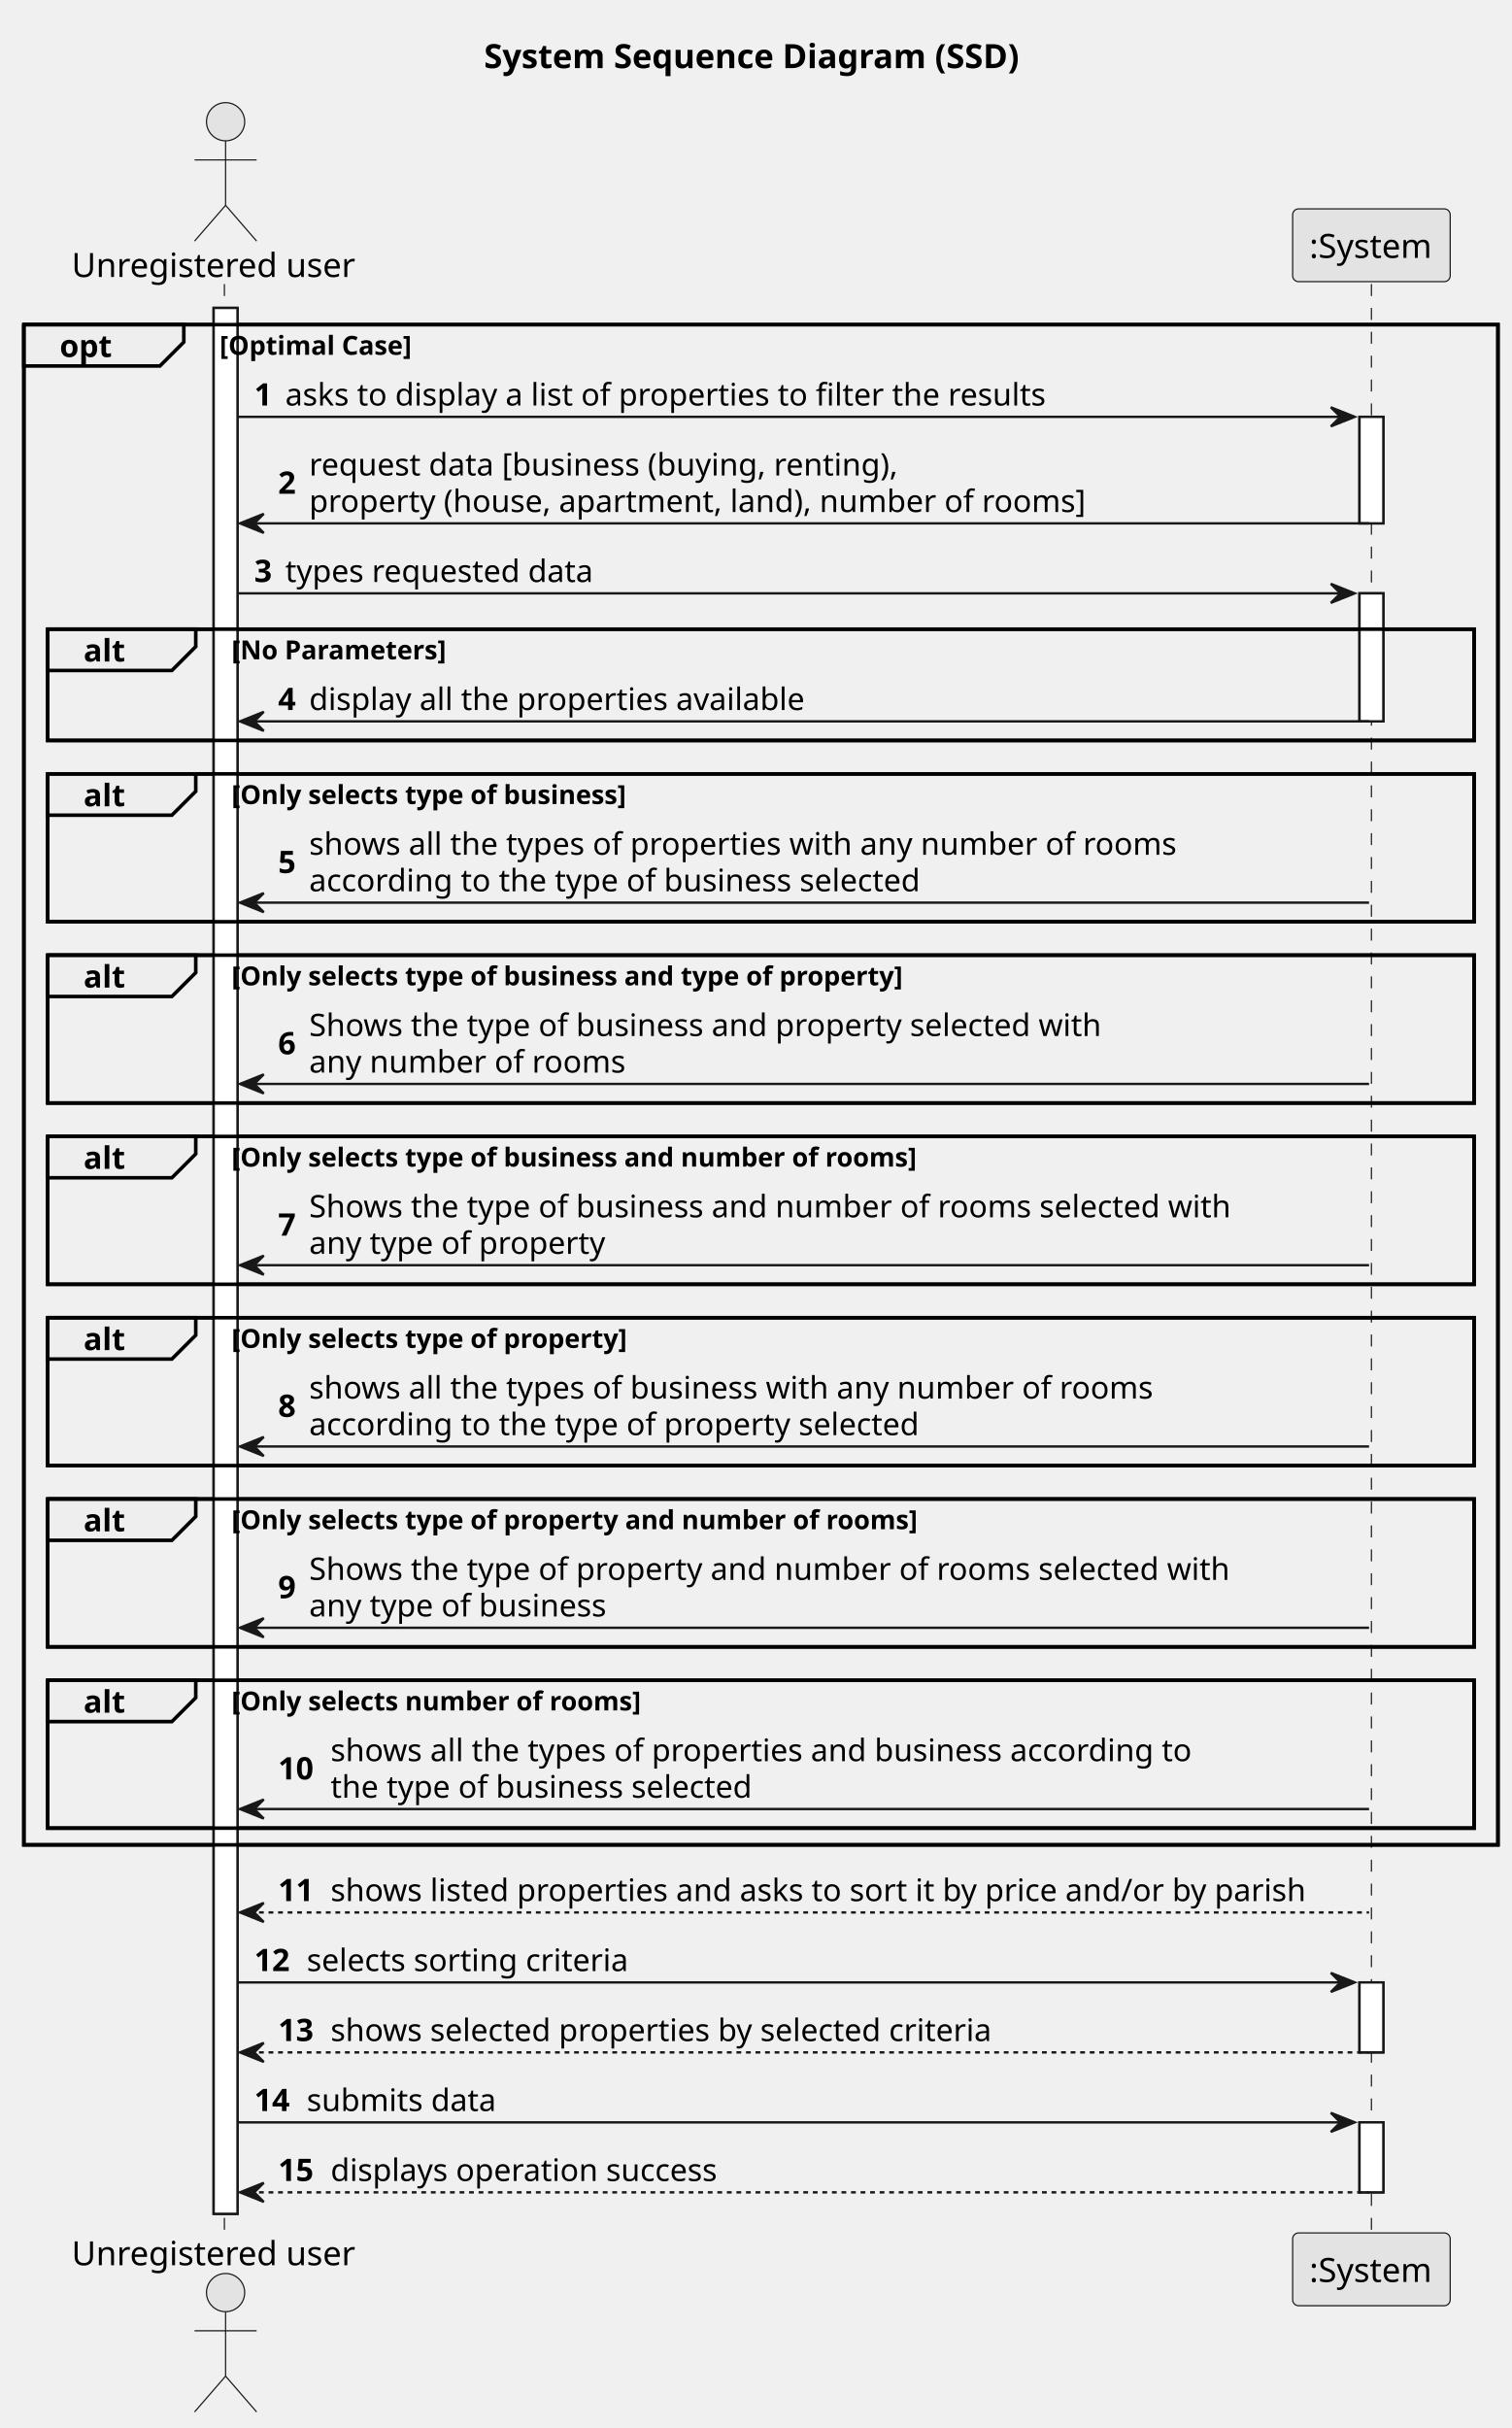
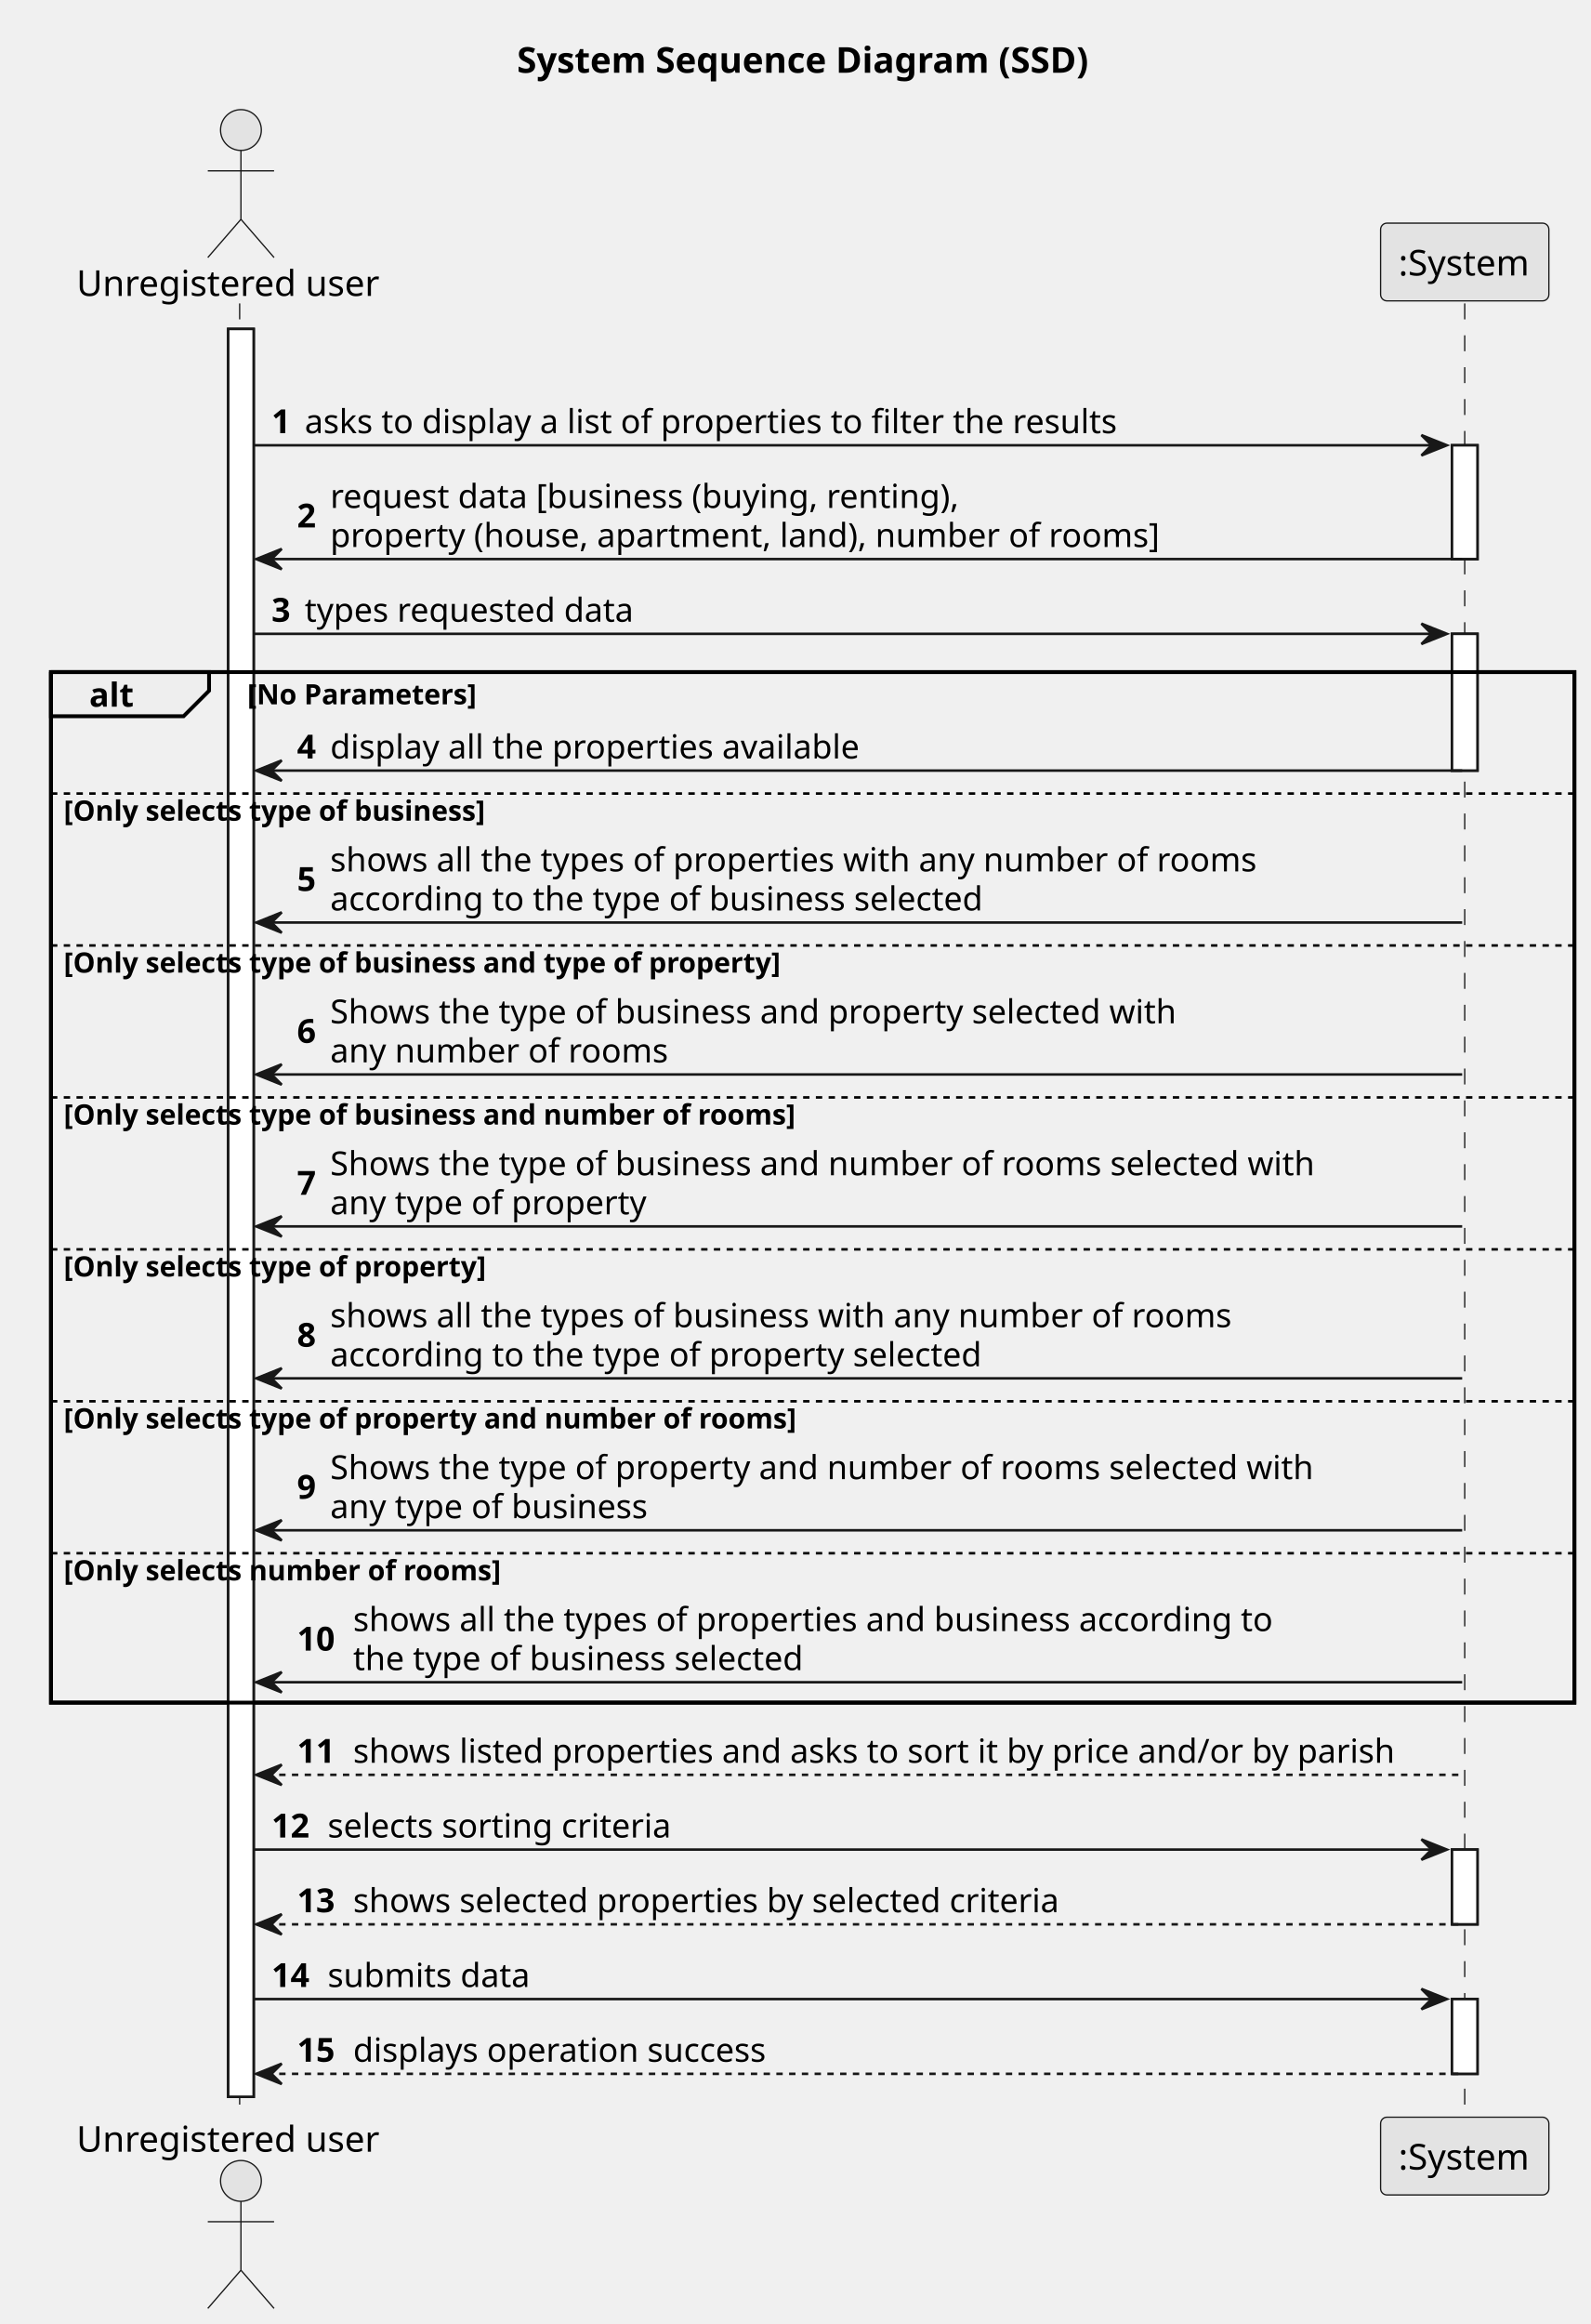
- <svg xmlns="http://www.w3.org/2000/svg" contentStyleType="text/css" height="1017px" preserveAspectRatio="none" style="width:633px;height:1017px;background:#FFFFFF;" version="1.1" viewBox="0 0 633 1017" width="633px" zoomAndPan="magnify">
+ <svg xmlns="http://www.w3.org/2000/svg" contentStyleType="text/css" height="729.6px" preserveAspectRatio="none" style="width:499px;height:729px;background:#FFFFFF;" version="1.1" viewBox="0 0 499 729" width="499.2px" zoomAndPan="magnify">
  <defs />
  <g>
-     <text fill="#000000" font-family="sans-serif" font-size="14" font-weight="bold" lengthAdjust="spacing" textLength="231" x="202.75" y="28.535">System Sequence Diagram (SSD)</text>
-     <rect fill="#FFFFFF" height="798.316" style="stroke:#181818;stroke-width:1.0;" width="10" x="89.5" y="128.977" />
-     <rect fill="#FFFFFF" height="44.621" style="stroke:#181818;stroke-width:1.0;" width="10" x="569.5" y="174.598" />
-     <rect fill="#FFFFFF" height="53.621" style="stroke:#181818;stroke-width:1.0;" width="10" x="569.5" y="248.529" />
-     <rect fill="#FFFFFF" height="29.311" style="stroke:#181818;stroke-width:1.0;" width="10" x="569.5" y="830.361" />
-     <rect fill="#FFFFFF" height="29.311" style="stroke:#181818;stroke-width:1.0;" width="10" x="569.5" y="888.982" />
-     <rect fill="none" height="636.764" style="stroke:#000000;stroke-width:1.5;" width="617.5" x="10" y="135.977" />
-     <rect fill="none" height="46.621" style="stroke:#000000;stroke-width:1.5;" width="597.5" x="20" y="263.529" />
-     <rect fill="none" height="61.932" style="stroke:#000000;stroke-width:1.5;" width="597.5" x="20" y="324.15" />
-     <rect fill="none" height="61.932" style="stroke:#000000;stroke-width:1.5;" width="597.5" x="20" y="400.082" />
-     <rect fill="none" height="61.932" style="stroke:#000000;stroke-width:1.5;" width="597.5" x="20" y="476.014" />
-     <rect fill="none" height="61.932" style="stroke:#000000;stroke-width:1.5;" width="597.5" x="20" y="551.945" />
-     <rect fill="none" height="61.932" style="stroke:#000000;stroke-width:1.5;" width="597.5" x="20" y="627.877" />
-     <rect fill="none" height="61.932" style="stroke:#000000;stroke-width:1.5;" width="597.5" x="20" y="703.809" />
-     <line style="stroke:#181818;stroke-width:0.5;stroke-dasharray:5.0,5.0;" x1="94" x2="94" y1="118.977" y2="936.293" />
-     <line style="stroke:#181818;stroke-width:0.5;stroke-dasharray:5.0,5.0;" x1="574.5" x2="574.5" y1="118.977" y2="936.293" />
-     <text fill="#000000" font-family="sans-serif" font-size="14" lengthAdjust="spacing" textLength="123" x="30" y="116.023">Unregistered user</text>
-     <ellipse cx="94.5" cy="50.988" fill="#E3E3E3" rx="8" ry="8" style="stroke:#181818;stroke-width:0.5;" />
-     <path d="M94.5,58.988 L94.5,85.988 M81.5,66.988 L107.5,66.988 M94.5,85.988 L81.5,100.988 M94.5,85.988 L107.5,100.988 " fill="none" style="stroke:#181818;stroke-width:0.5;" />
-     <text fill="#000000" font-family="sans-serif" font-size="14" lengthAdjust="spacing" textLength="123" x="30" y="948.828">Unregistered user</text>
-     <ellipse cx="94.5" cy="960.281" fill="#E3E3E3" rx="8" ry="8" style="stroke:#181818;stroke-width:0.5;" />
-     <path d="M94.5,968.281 L94.5,995.281 M81.5,976.281 L107.5,976.281 M94.5,995.281 L81.5,1010.281 M94.5,995.281 L107.5,1010.281 " fill="none" style="stroke:#181818;stroke-width:0.5;" />
-     <rect fill="#E3E3E3" height="30.488" rx="2.5" ry="2.5" style="stroke:#181818;stroke-width:0.5;" width="66" x="541.5" y="87.488" />
-     <text fill="#000000" font-family="sans-serif" font-size="14" lengthAdjust="spacing" textLength="52" x="548.5" y="108.023">:System</text>
-     <rect fill="#E3E3E3" height="30.488" rx="2.5" ry="2.5" style="stroke:#181818;stroke-width:0.5;" width="66" x="541.5" y="935.293" />
-     <text fill="#000000" font-family="sans-serif" font-size="14" lengthAdjust="spacing" textLength="52" x="548.5" y="955.828">:System</text>
-     <rect fill="#FFFFFF" height="798.316" style="stroke:#181818;stroke-width:1.0;" width="10" x="89.5" y="128.977" />
-     <rect fill="#FFFFFF" height="44.621" style="stroke:#181818;stroke-width:1.0;" width="10" x="569.5" y="174.598" />
-     <rect fill="#FFFFFF" height="53.621" style="stroke:#181818;stroke-width:1.0;" width="10" x="569.5" y="248.529" />
-     <rect fill="#FFFFFF" height="29.311" style="stroke:#181818;stroke-width:1.0;" width="10" x="569.5" y="830.361" />
-     <rect fill="#FFFFFF" height="29.311" style="stroke:#181818;stroke-width:1.0;" width="10" x="569.5" y="888.982" />
-     <path d="M10,135.977 L77,135.977 L77,143.287 L67,153.287 L10,153.287 L10,135.977 " fill="#EEEEEE" style="stroke:#000000;stroke-width:1.5;" />
-     <rect fill="none" height="636.764" style="stroke:#000000;stroke-width:1.5;" width="617.5" x="10" y="135.977" />
-     <text fill="#000000" font-family="sans-serif" font-size="13" font-weight="bold" lengthAdjust="spacing" textLength="22" x="25" y="149.545">opt</text>
-     <text fill="#000000" font-family="sans-serif" font-size="11" font-weight="bold" lengthAdjust="spacing" textLength="83" x="92" y="148.611">[Optimal Case]</text>
-     <polygon fill="#181818" points="557.5,170.598,567.5,174.598,557.5,178.598,561.5,174.598" style="stroke:#181818;stroke-width:1.0;" />
-     <line style="stroke:#181818;stroke-width:1.0;" x1="99.5" x2="563.5" y1="174.598" y2="174.598" />
-     <text fill="#000000" font-family="sans-serif" font-size="13" font-weight="bold" lengthAdjust="spacing" textLength="9" x="106.5" y="169.856">1</text>
-     <text fill="#000000" font-family="sans-serif" font-size="13" lengthAdjust="spacing" textLength="337" x="119.5" y="169.856">asks to display a list of properties to filter the results</text>
-     <polygon fill="#181818" points="110.5,215.219,100.5,219.219,110.5,223.219,106.5,219.219" style="stroke:#181818;stroke-width:1.0;" />
-     <line style="stroke:#181818;stroke-width:1.0;" x1="104.5" x2="573.5" y1="219.219" y2="219.219" />
-     <text fill="#000000" font-family="sans-serif" font-size="13" font-weight="bold" lengthAdjust="spacing" textLength="9" x="116.5" y="206.821">2</text>
-     <text fill="#000000" font-family="sans-serif" font-size="13" lengthAdjust="spacing" textLength="254" x="129.5" y="199.166">request data [business (buying, renting),</text>
-     <text fill="#000000" font-family="sans-serif" font-size="13" lengthAdjust="spacing" textLength="331" x="129.5" y="214.477">property (house, apartment, land), number of rooms]</text>
-     <polygon fill="#181818" points="557.5,244.529,567.5,248.529,557.5,252.529,561.5,248.529" style="stroke:#181818;stroke-width:1.0;" />
-     <line style="stroke:#181818;stroke-width:1.0;" x1="99.5" x2="563.5" y1="248.529" y2="248.529" />
-     <text fill="#000000" font-family="sans-serif" font-size="13" font-weight="bold" lengthAdjust="spacing" textLength="9" x="106.5" y="243.787">3</text>
-     <text fill="#000000" font-family="sans-serif" font-size="13" lengthAdjust="spacing" textLength="131" x="119.5" y="243.787">types requested data</text>
-     <path d="M20,263.529 L82,263.529 L82,270.84 L72,280.84 L20,280.84 L20,263.529 " fill="#EEEEEE" style="stroke:#000000;stroke-width:1.5;" />
-     <rect fill="none" height="46.621" style="stroke:#000000;stroke-width:1.5;" width="597.5" x="20" y="263.529" />
-     <text fill="#000000" font-family="sans-serif" font-size="13" font-weight="bold" lengthAdjust="spacing" textLength="17" x="35" y="277.098">alt</text>
-     <text fill="#000000" font-family="sans-serif" font-size="11" font-weight="bold" lengthAdjust="spacing" textLength="89" x="97" y="276.164">[No Parameters]</text>
-     <polygon fill="#181818" points="110.5,298.15,100.5,302.15,110.5,306.15,106.5,302.15" style="stroke:#181818;stroke-width:1.0;" />
-     <line style="stroke:#181818;stroke-width:1.0;" x1="104.5" x2="573.5" y1="302.15" y2="302.15" />
-     <text fill="#000000" font-family="sans-serif" font-size="13" font-weight="bold" lengthAdjust="spacing" textLength="9" x="116.5" y="297.408">4</text>
-     <text fill="#000000" font-family="sans-serif" font-size="13" lengthAdjust="spacing" textLength="215" x="129.5" y="297.408">display all the properties available</text>
-     <path d="M20,324.15 L82,324.15 L82,331.461 L72,341.461 L20,341.461 L20,324.15 " fill="#EEEEEE" style="stroke:#000000;stroke-width:1.5;" />
-     <rect fill="none" height="61.932" style="stroke:#000000;stroke-width:1.5;" width="597.5" x="20" y="324.15" />
-     <text fill="#000000" font-family="sans-serif" font-size="13" font-weight="bold" lengthAdjust="spacing" textLength="17" x="35" y="337.719">alt</text>
-     <text fill="#000000" font-family="sans-serif" font-size="11" font-weight="bold" lengthAdjust="spacing" textLength="172" x="97" y="336.785">[Only selects type of business]</text>
-     <polygon fill="#181818" points="110.5,374.082,100.5,378.082,110.5,382.082,106.5,378.082" style="stroke:#181818;stroke-width:1.0;" />
-     <line style="stroke:#181818;stroke-width:1.0;" x1="104.5" x2="573.5" y1="378.082" y2="378.082" />
-     <text fill="#000000" font-family="sans-serif" font-size="13" font-weight="bold" lengthAdjust="spacing" textLength="9" x="116.5" y="365.685">5</text>
-     <text fill="#000000" font-family="sans-serif" font-size="13" lengthAdjust="spacing" textLength="376" x="129.5" y="358.029">shows all the types of properties with any number of rooms</text>
-     <text fill="#000000" font-family="sans-serif" font-size="13" lengthAdjust="spacing" textLength="267" x="129.5" y="373.34">according to the type of business selected</text>
-     <path d="M20,400.082 L82,400.082 L82,407.393 L72,417.393 L20,417.393 L20,400.082 " fill="#EEEEEE" style="stroke:#000000;stroke-width:1.5;" />
-     <rect fill="none" height="61.932" style="stroke:#000000;stroke-width:1.5;" width="597.5" x="20" y="400.082" />
-     <text fill="#000000" font-family="sans-serif" font-size="13" font-weight="bold" lengthAdjust="spacing" textLength="17" x="35" y="413.65">alt</text>
-     <text fill="#000000" font-family="sans-serif" font-size="11" font-weight="bold" lengthAdjust="spacing" textLength="290" x="97" y="412.717">[Only selects type of business and type of property]</text>
-     <polygon fill="#181818" points="110.5,450.014,100.5,454.014,110.5,458.014,106.5,454.014" style="stroke:#181818;stroke-width:1.0;" />
-     <line style="stroke:#181818;stroke-width:1.0;" x1="104.5" x2="573.5" y1="454.014" y2="454.014" />
-     <text fill="#000000" font-family="sans-serif" font-size="13" font-weight="bold" lengthAdjust="spacing" textLength="9" x="116.5" y="441.616">6</text>
-     <text fill="#000000" font-family="sans-serif" font-size="13" lengthAdjust="spacing" textLength="343" x="129.5" y="433.961">Shows the type of business and property selected with</text>
-     <text fill="#000000" font-family="sans-serif" font-size="13" lengthAdjust="spacing" textLength="135" x="129.5" y="449.272">any number of rooms</text>
-     <path d="M20,476.014 L82,476.014 L82,483.324 L72,493.324 L20,493.324 L20,476.014 " fill="#EEEEEE" style="stroke:#000000;stroke-width:1.5;" />
-     <rect fill="none" height="61.932" style="stroke:#000000;stroke-width:1.5;" width="597.5" x="20" y="476.014" />
-     <text fill="#000000" font-family="sans-serif" font-size="13" font-weight="bold" lengthAdjust="spacing" textLength="17" x="35" y="489.582">alt</text>
-     <text fill="#000000" font-family="sans-serif" font-size="11" font-weight="bold" lengthAdjust="spacing" textLength="299" x="97" y="488.648">[Only selects type of business and number of rooms]</text>
-     <polygon fill="#181818" points="110.5,525.945,100.5,529.945,110.5,533.945,106.5,529.945" style="stroke:#181818;stroke-width:1.0;" />
-     <line style="stroke:#181818;stroke-width:1.0;" x1="104.5" x2="573.5" y1="529.945" y2="529.945" />
-     <text fill="#000000" font-family="sans-serif" font-size="13" font-weight="bold" lengthAdjust="spacing" textLength="9" x="116.5" y="517.548">7</text>
-     <text fill="#000000" font-family="sans-serif" font-size="13" lengthAdjust="spacing" textLength="399" x="129.5" y="509.893">Shows the type of business and number of rooms selected with</text>
-     <text fill="#000000" font-family="sans-serif" font-size="13" lengthAdjust="spacing" textLength="127" x="129.5" y="525.203">any type of property</text>
-     <path d="M20,551.945 L82,551.945 L82,559.256 L72,569.256 L20,569.256 L20,551.945 " fill="#EEEEEE" style="stroke:#000000;stroke-width:1.5;" />
-     <rect fill="none" height="61.932" style="stroke:#000000;stroke-width:1.5;" width="597.5" x="20" y="551.945" />
-     <text fill="#000000" font-family="sans-serif" font-size="13" font-weight="bold" lengthAdjust="spacing" textLength="17" x="35" y="565.514">alt</text>
-     <text fill="#000000" font-family="sans-serif" font-size="11" font-weight="bold" lengthAdjust="spacing" textLength="170" x="97" y="564.58">[Only selects type of property]</text>
-     <polygon fill="#181818" points="110.5,601.877,100.5,605.877,110.5,609.877,106.5,605.877" style="stroke:#181818;stroke-width:1.0;" />
-     <line style="stroke:#181818;stroke-width:1.0;" x1="104.5" x2="573.5" y1="605.877" y2="605.877" />
-     <text fill="#000000" font-family="sans-serif" font-size="13" font-weight="bold" lengthAdjust="spacing" textLength="9" x="116.5" y="593.48">8</text>
-     <text fill="#000000" font-family="sans-serif" font-size="13" lengthAdjust="spacing" textLength="368" x="129.5" y="585.824">shows all the types of business with any number of rooms</text>
-     <text fill="#000000" font-family="sans-serif" font-size="13" lengthAdjust="spacing" textLength="264" x="129.5" y="601.135">according to the type of property selected</text>
-     <path d="M20,627.877 L82,627.877 L82,635.188 L72,645.188 L20,645.188 L20,627.877 " fill="#EEEEEE" style="stroke:#000000;stroke-width:1.5;" />
-     <rect fill="none" height="61.932" style="stroke:#000000;stroke-width:1.5;" width="597.5" x="20" y="627.877" />
-     <text fill="#000000" font-family="sans-serif" font-size="13" font-weight="bold" lengthAdjust="spacing" textLength="17" x="35" y="641.445">alt</text>
-     <text fill="#000000" font-family="sans-serif" font-size="11" font-weight="bold" lengthAdjust="spacing" textLength="297" x="97" y="640.512">[Only selects type of property and number of rooms]</text>
-     <polygon fill="#181818" points="110.5,677.809,100.5,681.809,110.5,685.809,106.5,681.809" style="stroke:#181818;stroke-width:1.0;" />
-     <line style="stroke:#181818;stroke-width:1.0;" x1="104.5" x2="573.5" y1="681.809" y2="681.809" />
-     <text fill="#000000" font-family="sans-serif" font-size="13" font-weight="bold" lengthAdjust="spacing" textLength="9" x="116.5" y="669.411">9</text>
-     <text fill="#000000" font-family="sans-serif" font-size="13" lengthAdjust="spacing" textLength="396" x="129.5" y="661.756">Shows the type of property and number of rooms selected with</text>
-     <text fill="#000000" font-family="sans-serif" font-size="13" lengthAdjust="spacing" textLength="130" x="129.5" y="677.066">any type of business</text>
-     <path d="M20,703.809 L82,703.809 L82,711.119 L72,721.119 L20,721.119 L20,703.809 " fill="#EEEEEE" style="stroke:#000000;stroke-width:1.5;" />
-     <rect fill="none" height="61.932" style="stroke:#000000;stroke-width:1.5;" width="597.5" x="20" y="703.809" />
-     <text fill="#000000" font-family="sans-serif" font-size="13" font-weight="bold" lengthAdjust="spacing" textLength="17" x="35" y="717.377">alt</text>
-     <text fill="#000000" font-family="sans-serif" font-size="11" font-weight="bold" lengthAdjust="spacing" textLength="179" x="97" y="716.443">[Only selects number of rooms]</text>
-     <polygon fill="#181818" points="110.5,753.74,100.5,757.74,110.5,761.74,106.5,757.74" style="stroke:#181818;stroke-width:1.0;" />
-     <line style="stroke:#181818;stroke-width:1.0;" x1="104.5" x2="573.5" y1="757.74" y2="757.74" />
-     <text fill="#000000" font-family="sans-serif" font-size="13" font-weight="bold" lengthAdjust="spacing" textLength="18" x="116.5" y="745.343">10</text>
-     <text fill="#000000" font-family="sans-serif" font-size="13" lengthAdjust="spacing" textLength="376" x="138.5" y="737.688">shows all the types of properties and business according to</text>
-     <text fill="#000000" font-family="sans-serif" font-size="13" lengthAdjust="spacing" textLength="184" x="138.5" y="752.998">the type of business selected</text>
-     <polygon fill="#181818" points="110.5,797.051,100.5,801.051,110.5,805.051,106.5,801.051" style="stroke:#181818;stroke-width:1.0;" />
-     <line style="stroke:#181818;stroke-width:1.0;stroke-dasharray:2.0,2.0;" x1="104.5" x2="573.5" y1="801.051" y2="801.051" />
-     <text fill="#000000" font-family="sans-serif" font-size="13" font-weight="bold" lengthAdjust="spacing" textLength="18" x="116.5" y="796.309">11</text>
-     <text fill="#000000" font-family="sans-serif" font-size="13" lengthAdjust="spacing" textLength="429" x="138.5" y="796.309">shows listed properties and asks to sort it by price and/or by parish</text>
-     <polygon fill="#181818" points="557.5,826.361,567.5,830.361,557.5,834.361,561.5,830.361" style="stroke:#181818;stroke-width:1.0;" />
-     <line style="stroke:#181818;stroke-width:1.0;" x1="99.5" x2="563.5" y1="830.361" y2="830.361" />
-     <text fill="#000000" font-family="sans-serif" font-size="13" font-weight="bold" lengthAdjust="spacing" textLength="18" x="106.5" y="825.619">12</text>
-     <text fill="#000000" font-family="sans-serif" font-size="13" lengthAdjust="spacing" textLength="141" x="128.5" y="825.619">selects sorting criteria</text>
-     <polygon fill="#181818" points="110.5,855.672,100.5,859.672,110.5,863.672,106.5,859.672" style="stroke:#181818;stroke-width:1.0;" />
-     <line style="stroke:#181818;stroke-width:1.0;stroke-dasharray:2.0,2.0;" x1="104.5" x2="573.5" y1="859.672" y2="859.672" />
-     <text fill="#000000" font-family="sans-serif" font-size="13" font-weight="bold" lengthAdjust="spacing" textLength="18" x="116.5" y="854.93">13</text>
-     <text fill="#000000" font-family="sans-serif" font-size="13" lengthAdjust="spacing" textLength="287" x="138.5" y="854.93">shows selected properties by selected criteria</text>
-     <polygon fill="#181818" points="557.5,884.982,567.5,888.982,557.5,892.982,561.5,888.982" style="stroke:#181818;stroke-width:1.0;" />
-     <line style="stroke:#181818;stroke-width:1.0;" x1="99.5" x2="563.5" y1="888.982" y2="888.982" />
-     <text fill="#000000" font-family="sans-serif" font-size="13" font-weight="bold" lengthAdjust="spacing" textLength="18" x="106.5" y="884.24">14</text>
-     <text fill="#000000" font-family="sans-serif" font-size="13" lengthAdjust="spacing" textLength="82" x="128.5" y="884.24">submits data</text>
-     <polygon fill="#181818" points="110.5,914.293,100.5,918.293,110.5,922.293,106.5,918.293" style="stroke:#181818;stroke-width:1.0;" />
-     <line style="stroke:#181818;stroke-width:1.0;stroke-dasharray:2.0,2.0;" x1="104.5" x2="573.5" y1="918.293" y2="918.293" />
-     <text fill="#000000" font-family="sans-serif" font-size="13" font-weight="bold" lengthAdjust="spacing" textLength="18" x="116.5" y="913.551">15</text>
-     <text fill="#000000" font-family="sans-serif" font-size="13" lengthAdjust="spacing" textLength="170" x="138.5" y="913.551">displays operation success</text>
+     <text fill="#000000" font-family="sans-serif" font-size="11.2" font-weight="bold" lengthAdjust="spacing" textLength="184.8" x="162.2" y="22.828">System Sequence Diagram (SSD)</text>
+     <rect fill="#FFFFFF" height="554.547" style="stroke:#181818;stroke-width:0.8;" width="8" x="71.6" y="103.181" />
+     <rect fill="#FFFFFF" height="35.697" style="stroke:#181818;stroke-width:0.8;" width="8" x="455.6" y="139.678" />
+     <rect fill="#FFFFFF" height="42.897" style="stroke:#181818;stroke-width:0.8;" width="8" x="455.6" y="198.823" />
+     <rect fill="#FFFFFF" height="23.448" style="stroke:#181818;stroke-width:0.8;" width="8" x="455.6" y="580.183" />
+     <rect fill="#FFFFFF" height="23.448" style="stroke:#181818;stroke-width:0.8;" width="8" x="455.6" y="627.08" />
+     <rect fill="none" height="323.262" style="stroke:#000000;stroke-width:1.2;" width="478" x="16" y="210.823" />
+     <line style="stroke:#181818;stroke-width:0.4;stroke-dasharray:5.0,5.0;" x1="75.2" x2="75.2" y1="95.181" y2="664.928" />
+     <line style="stroke:#181818;stroke-width:0.4;stroke-dasharray:5.0,5.0;" x1="459.6" x2="459.6" y1="95.181" y2="664.928" />
+     <text fill="#000000" font-family="sans-serif" font-size="11.2" lengthAdjust="spacing" textLength="98.4" x="24" y="92.819">Unregistered user</text>
+     <ellipse cx="75.6" cy="40.791" fill="#E3E3E3" rx="6.4" ry="6.4" style="stroke:#181818;stroke-width:0.4;" />
+     <path d="M75.6,47.191 L75.6,68.791 M65.2,53.591 L86,53.591 M75.6,68.791 L65.2,80.791 M75.6,68.791 L86,80.791 " fill="none" style="stroke:#181818;stroke-width:0.4;" />
+     <text fill="#000000" font-family="sans-serif" font-size="11.2" lengthAdjust="spacing" textLength="98.4" x="24" y="674.956">Unregistered user</text>
+     <ellipse cx="75.6" cy="684.119" fill="#E3E3E3" rx="6.4" ry="6.4" style="stroke:#181818;stroke-width:0.4;" />
+     <path d="M75.6,690.519 L75.6,712.119 M65.2,696.919 L86,696.919 M75.6,712.119 L65.2,724.119 M75.6,712.119 L86,724.119 " fill="none" style="stroke:#181818;stroke-width:0.4;" />
+     <rect fill="#E3E3E3" height="24.391" rx="2" ry="2" style="stroke:#181818;stroke-width:0.4;" width="52.8" x="433.2" y="69.991" />
+     <text fill="#000000" font-family="sans-serif" font-size="11.2" lengthAdjust="spacing" textLength="41.6" x="438.8" y="86.419">:System</text>
+     <rect fill="#E3E3E3" height="24.391" rx="2" ry="2" style="stroke:#181818;stroke-width:0.4;" width="52.8" x="433.2" y="664.128" />
+     <text fill="#000000" font-family="sans-serif" font-size="11.2" lengthAdjust="spacing" textLength="41.6" x="438.8" y="680.556">:System</text>
+     <rect fill="#FFFFFF" height="554.547" style="stroke:#181818;stroke-width:0.8;" width="8" x="71.6" y="103.181" />
+     <rect fill="#FFFFFF" height="35.697" style="stroke:#181818;stroke-width:0.8;" width="8" x="455.6" y="139.678" />
+     <rect fill="#FFFFFF" height="42.897" style="stroke:#181818;stroke-width:0.8;" width="8" x="455.6" y="198.823" />
+     <rect fill="#FFFFFF" height="23.448" style="stroke:#181818;stroke-width:0.8;" width="8" x="455.6" y="580.183" />
+     <rect fill="#FFFFFF" height="23.448" style="stroke:#181818;stroke-width:0.8;" width="8" x="455.6" y="627.08" />
+     <polygon fill="#181818" points="446,136.478,454,139.678,446,142.878,449.2,139.678" style="stroke:#181818;stroke-width:0.8;" />
+     <line style="stroke:#181818;stroke-width:0.8;" x1="79.6" x2="450.8" y1="139.678" y2="139.678" />
+     <text fill="#000000" font-family="sans-serif" font-size="10.4" font-weight="bold" lengthAdjust="spacing" textLength="7.2" x="85.2" y="135.884">1</text>
+     <text fill="#000000" font-family="sans-serif" font-size="10.4" lengthAdjust="spacing" textLength="269.6" x="95.6" y="135.884">asks to display a list of properties to filter the results</text>
+     <polygon fill="#181818" points="88.4,172.175,80.4,175.375,88.4,178.575,85.2,175.375" style="stroke:#181818;stroke-width:0.8;" />
+     <line style="stroke:#181818;stroke-width:0.8;" x1="83.6" x2="458.8" y1="175.375" y2="175.375" />
+     <text fill="#000000" font-family="sans-serif" font-size="10.4" font-weight="bold" lengthAdjust="spacing" textLength="7.2" x="93.2" y="165.457">2</text>
+     <text fill="#000000" font-family="sans-serif" font-size="10.4" lengthAdjust="spacing" textLength="203.2" x="103.6" y="159.333">request data [business (buying, renting),</text>
+     <text fill="#000000" font-family="sans-serif" font-size="10.4" lengthAdjust="spacing" textLength="264.8" x="103.6" y="171.581">property (house, apartment, land), number of rooms]</text>
+     <polygon fill="#181818" points="446,195.623,454,198.823,446,202.023,449.2,198.823" style="stroke:#181818;stroke-width:0.8;" />
+     <line style="stroke:#181818;stroke-width:0.8;" x1="79.6" x2="450.8" y1="198.823" y2="198.823" />
+     <text fill="#000000" font-family="sans-serif" font-size="10.4" font-weight="bold" lengthAdjust="spacing" textLength="7.2" x="85.2" y="195.03">3</text>
+     <text fill="#000000" font-family="sans-serif" font-size="10.4" lengthAdjust="spacing" textLength="104.8" x="95.6" y="195.03">types requested data</text>
+     <path d="M16,210.823 L65.6,210.823 L65.6,216.672 L57.6,224.672 L16,224.672 L16,210.823 " fill="#EEEEEE" style="stroke:#000000;stroke-width:1.2;" />
+     <rect fill="none" height="323.262" style="stroke:#000000;stroke-width:1.2;" width="478" x="16" y="210.823" />
+     <text fill="#000000" font-family="sans-serif" font-size="10.4" font-weight="bold" lengthAdjust="spacing" textLength="13.6" x="28" y="221.678">alt</text>
+     <text fill="#000000" font-family="sans-serif" font-size="8.8" font-weight="bold" lengthAdjust="spacing" textLength="71.2" x="77.6" y="220.931">[No Parameters]</text>
+     <polygon fill="#181818" points="88.4,238.52,80.4,241.72,88.4,244.92,85.2,241.72" style="stroke:#181818;stroke-width:0.8;" />
+     <line style="stroke:#181818;stroke-width:0.8;" x1="83.6" x2="458.8" y1="241.72" y2="241.72" />
+     <text fill="#000000" font-family="sans-serif" font-size="10.4" font-weight="bold" lengthAdjust="spacing" textLength="7.2" x="93.2" y="237.927">4</text>
+     <text fill="#000000" font-family="sans-serif" font-size="10.4" lengthAdjust="spacing" textLength="172" x="103.6" y="237.927">display all the properties available</text>
+     <line style="stroke:#000000;stroke-width:0.8;stroke-dasharray:2.0,2.0;" x1="16" x2="494" y1="248.92" y2="248.92" />
+     <text fill="#000000" font-family="sans-serif" font-size="8.8" font-weight="bold" lengthAdjust="spacing" textLength="137.6" x="20" y="257.428">[Only selects type of business]</text>
+     <polygon fill="#181818" points="88.4,286.181,80.4,289.381,88.4,292.581,85.2,289.381" style="stroke:#181818;stroke-width:0.8;" />
+     <line style="stroke:#181818;stroke-width:0.8;" x1="83.6" x2="458.8" y1="289.381" y2="289.381" />
+     <text fill="#000000" font-family="sans-serif" font-size="10.4" font-weight="bold" lengthAdjust="spacing" textLength="7.2" x="93.2" y="279.463">5</text>
+     <text fill="#000000" font-family="sans-serif" font-size="10.4" lengthAdjust="spacing" textLength="300.8" x="103.6" y="273.339">shows all the types of properties with any number of rooms</text>
+     <text fill="#000000" font-family="sans-serif" font-size="10.4" lengthAdjust="spacing" textLength="213.6" x="103.6" y="285.587">according to the type of business selected</text>
+     <line style="stroke:#000000;stroke-width:0.8;stroke-dasharray:2.0,2.0;" x1="16" x2="494" y1="296.581" y2="296.581" />
+     <text fill="#000000" font-family="sans-serif" font-size="8.8" font-weight="bold" lengthAdjust="spacing" textLength="232" x="20" y="305.089">[Only selects type of business and type of property]</text>
+     <polygon fill="#181818" points="88.4,333.842,80.4,337.042,88.4,340.242,85.2,337.042" style="stroke:#181818;stroke-width:0.8;" />
+     <line style="stroke:#181818;stroke-width:0.8;" x1="83.6" x2="458.8" y1="337.042" y2="337.042" />
+     <text fill="#000000" font-family="sans-serif" font-size="10.4" font-weight="bold" lengthAdjust="spacing" textLength="7.2" x="93.2" y="327.124">6</text>
+     <text fill="#000000" font-family="sans-serif" font-size="10.4" lengthAdjust="spacing" textLength="274.4" x="103.6" y="321">Shows the type of business and property selected with</text>
+     <text fill="#000000" font-family="sans-serif" font-size="10.4" lengthAdjust="spacing" textLength="108" x="103.6" y="333.248">any number of rooms</text>
+     <line style="stroke:#000000;stroke-width:0.8;stroke-dasharray:2.0,2.0;" x1="16" x2="494" y1="344.242" y2="344.242" />
+     <text fill="#000000" font-family="sans-serif" font-size="8.8" font-weight="bold" lengthAdjust="spacing" textLength="239.2" x="20" y="352.75">[Only selects type of business and number of rooms]</text>
+     <polygon fill="#181818" points="88.4,381.503,80.4,384.703,88.4,387.903,85.2,384.703" style="stroke:#181818;stroke-width:0.8;" />
+     <line style="stroke:#181818;stroke-width:0.8;" x1="83.6" x2="458.8" y1="384.703" y2="384.703" />
+     <text fill="#000000" font-family="sans-serif" font-size="10.4" font-weight="bold" lengthAdjust="spacing" textLength="7.2" x="93.2" y="374.785">7</text>
+     <text fill="#000000" font-family="sans-serif" font-size="10.4" lengthAdjust="spacing" textLength="319.2" x="103.6" y="368.661">Shows the type of business and number of rooms selected with</text>
+     <text fill="#000000" font-family="sans-serif" font-size="10.4" lengthAdjust="spacing" textLength="101.6" x="103.6" y="380.909">any type of property</text>
+     <line style="stroke:#000000;stroke-width:0.8;stroke-dasharray:2.0,2.0;" x1="16" x2="494" y1="391.903" y2="391.903" />
+     <text fill="#000000" font-family="sans-serif" font-size="8.8" font-weight="bold" lengthAdjust="spacing" textLength="136" x="20" y="400.411">[Only selects type of property]</text>
+     <polygon fill="#181818" points="88.4,429.164,80.4,432.364,88.4,435.564,85.2,432.364" style="stroke:#181818;stroke-width:0.8;" />
+     <line style="stroke:#181818;stroke-width:0.8;" x1="83.6" x2="458.8" y1="432.364" y2="432.364" />
+     <text fill="#000000" font-family="sans-serif" font-size="10.4" font-weight="bold" lengthAdjust="spacing" textLength="7.2" x="93.2" y="422.446">8</text>
+     <text fill="#000000" font-family="sans-serif" font-size="10.4" lengthAdjust="spacing" textLength="294.4" x="103.6" y="416.322">shows all the types of business with any number of rooms</text>
+     <text fill="#000000" font-family="sans-serif" font-size="10.4" lengthAdjust="spacing" textLength="211.2" x="103.6" y="428.57">according to the type of property selected</text>
+     <line style="stroke:#000000;stroke-width:0.8;stroke-dasharray:2.0,2.0;" x1="16" x2="494" y1="439.564" y2="439.564" />
+     <text fill="#000000" font-family="sans-serif" font-size="8.8" font-weight="bold" lengthAdjust="spacing" textLength="237.6" x="20" y="448.072">[Only selects type of property and number of rooms]</text>
+     <polygon fill="#181818" points="88.4,476.825,80.4,480.025,88.4,483.225,85.2,480.025" style="stroke:#181818;stroke-width:0.8;" />
+     <line style="stroke:#181818;stroke-width:0.8;" x1="83.6" x2="458.8" y1="480.025" y2="480.025" />
+     <text fill="#000000" font-family="sans-serif" font-size="10.4" font-weight="bold" lengthAdjust="spacing" textLength="7.2" x="93.2" y="470.107">9</text>
+     <text fill="#000000" font-family="sans-serif" font-size="10.4" lengthAdjust="spacing" textLength="316.8" x="103.6" y="463.983">Shows the type of property and number of rooms selected with</text>
+     <text fill="#000000" font-family="sans-serif" font-size="10.4" lengthAdjust="spacing" textLength="104" x="103.6" y="476.231">any type of business</text>
+     <line style="stroke:#000000;stroke-width:0.8;stroke-dasharray:2.0,2.0;" x1="16" x2="494" y1="487.225" y2="487.225" />
+     <text fill="#000000" font-family="sans-serif" font-size="8.8" font-weight="bold" lengthAdjust="spacing" textLength="143.2" x="20" y="495.733">[Only selects number of rooms]</text>
+     <polygon fill="#181818" points="88.4,524.486,80.4,527.686,88.4,530.886,85.2,527.686" style="stroke:#181818;stroke-width:0.8;" />
+     <line style="stroke:#181818;stroke-width:0.8;" x1="83.6" x2="458.8" y1="527.686" y2="527.686" />
+     <text fill="#000000" font-family="sans-serif" font-size="10.4" font-weight="bold" lengthAdjust="spacing" textLength="14.4" x="93.2" y="517.768">10</text>
+     <text fill="#000000" font-family="sans-serif" font-size="10.4" lengthAdjust="spacing" textLength="300.8" x="110.8" y="511.644">shows all the types of properties and business according to</text>
+     <text fill="#000000" font-family="sans-serif" font-size="10.4" lengthAdjust="spacing" textLength="147.2" x="110.8" y="523.892">the type of business selected</text>
+     <polygon fill="#181818" points="88.4,553.534,80.4,556.734,88.4,559.934,85.2,556.734" style="stroke:#181818;stroke-width:0.8;" />
+     <line style="stroke:#181818;stroke-width:0.8;stroke-dasharray:2.0,2.0;" x1="83.6" x2="458.8" y1="556.734" y2="556.734" />
+     <text fill="#000000" font-family="sans-serif" font-size="10.4" font-weight="bold" lengthAdjust="spacing" textLength="14.4" x="93.2" y="552.941">11</text>
+     <text fill="#000000" font-family="sans-serif" font-size="10.4" lengthAdjust="spacing" textLength="343.2" x="110.8" y="552.941">shows listed properties and asks to sort it by price and/or by parish</text>
+     <polygon fill="#181818" points="446,576.983,454,580.183,446,583.383,449.2,580.183" style="stroke:#181818;stroke-width:0.8;" />
+     <line style="stroke:#181818;stroke-width:0.8;" x1="79.6" x2="450.8" y1="580.183" y2="580.183" />
+     <text fill="#000000" font-family="sans-serif" font-size="10.4" font-weight="bold" lengthAdjust="spacing" textLength="14.4" x="85.2" y="576.389">12</text>
+     <text fill="#000000" font-family="sans-serif" font-size="10.4" lengthAdjust="spacing" textLength="112.8" x="102.8" y="576.389">selects sorting criteria</text>
+     <polygon fill="#181818" points="88.4,600.431,80.4,603.631,88.4,606.831,85.2,603.631" style="stroke:#181818;stroke-width:0.8;" />
+     <line style="stroke:#181818;stroke-width:0.8;stroke-dasharray:2.0,2.0;" x1="83.6" x2="458.8" y1="603.631" y2="603.631" />
+     <text fill="#000000" font-family="sans-serif" font-size="10.4" font-weight="bold" lengthAdjust="spacing" textLength="14.4" x="93.2" y="599.837">13</text>
+     <text fill="#000000" font-family="sans-serif" font-size="10.4" lengthAdjust="spacing" textLength="229.6" x="110.8" y="599.837">shows selected properties by selected criteria</text>
+     <polygon fill="#181818" points="446,623.88,454,627.08,446,630.28,449.2,627.08" style="stroke:#181818;stroke-width:0.8;" />
+     <line style="stroke:#181818;stroke-width:0.8;" x1="79.6" x2="450.8" y1="627.08" y2="627.08" />
+     <text fill="#000000" font-family="sans-serif" font-size="10.4" font-weight="bold" lengthAdjust="spacing" textLength="14.4" x="85.2" y="623.286">14</text>
+     <text fill="#000000" font-family="sans-serif" font-size="10.4" lengthAdjust="spacing" textLength="65.6" x="102.8" y="623.286">submits data</text>
+     <polygon fill="#181818" points="88.4,647.328,80.4,650.528,88.4,653.728,85.2,650.528" style="stroke:#181818;stroke-width:0.8;" />
+     <line style="stroke:#181818;stroke-width:0.8;stroke-dasharray:2.0,2.0;" x1="83.6" x2="458.8" y1="650.528" y2="650.528" />
+     <text fill="#000000" font-family="sans-serif" font-size="10.4" font-weight="bold" lengthAdjust="spacing" textLength="14.4" x="93.2" y="646.734">15</text>
+     <text fill="#000000" font-family="sans-serif" font-size="10.4" lengthAdjust="spacing" textLength="136" x="110.8" y="646.734">displays operation success</text>
  </g>
</svg>
